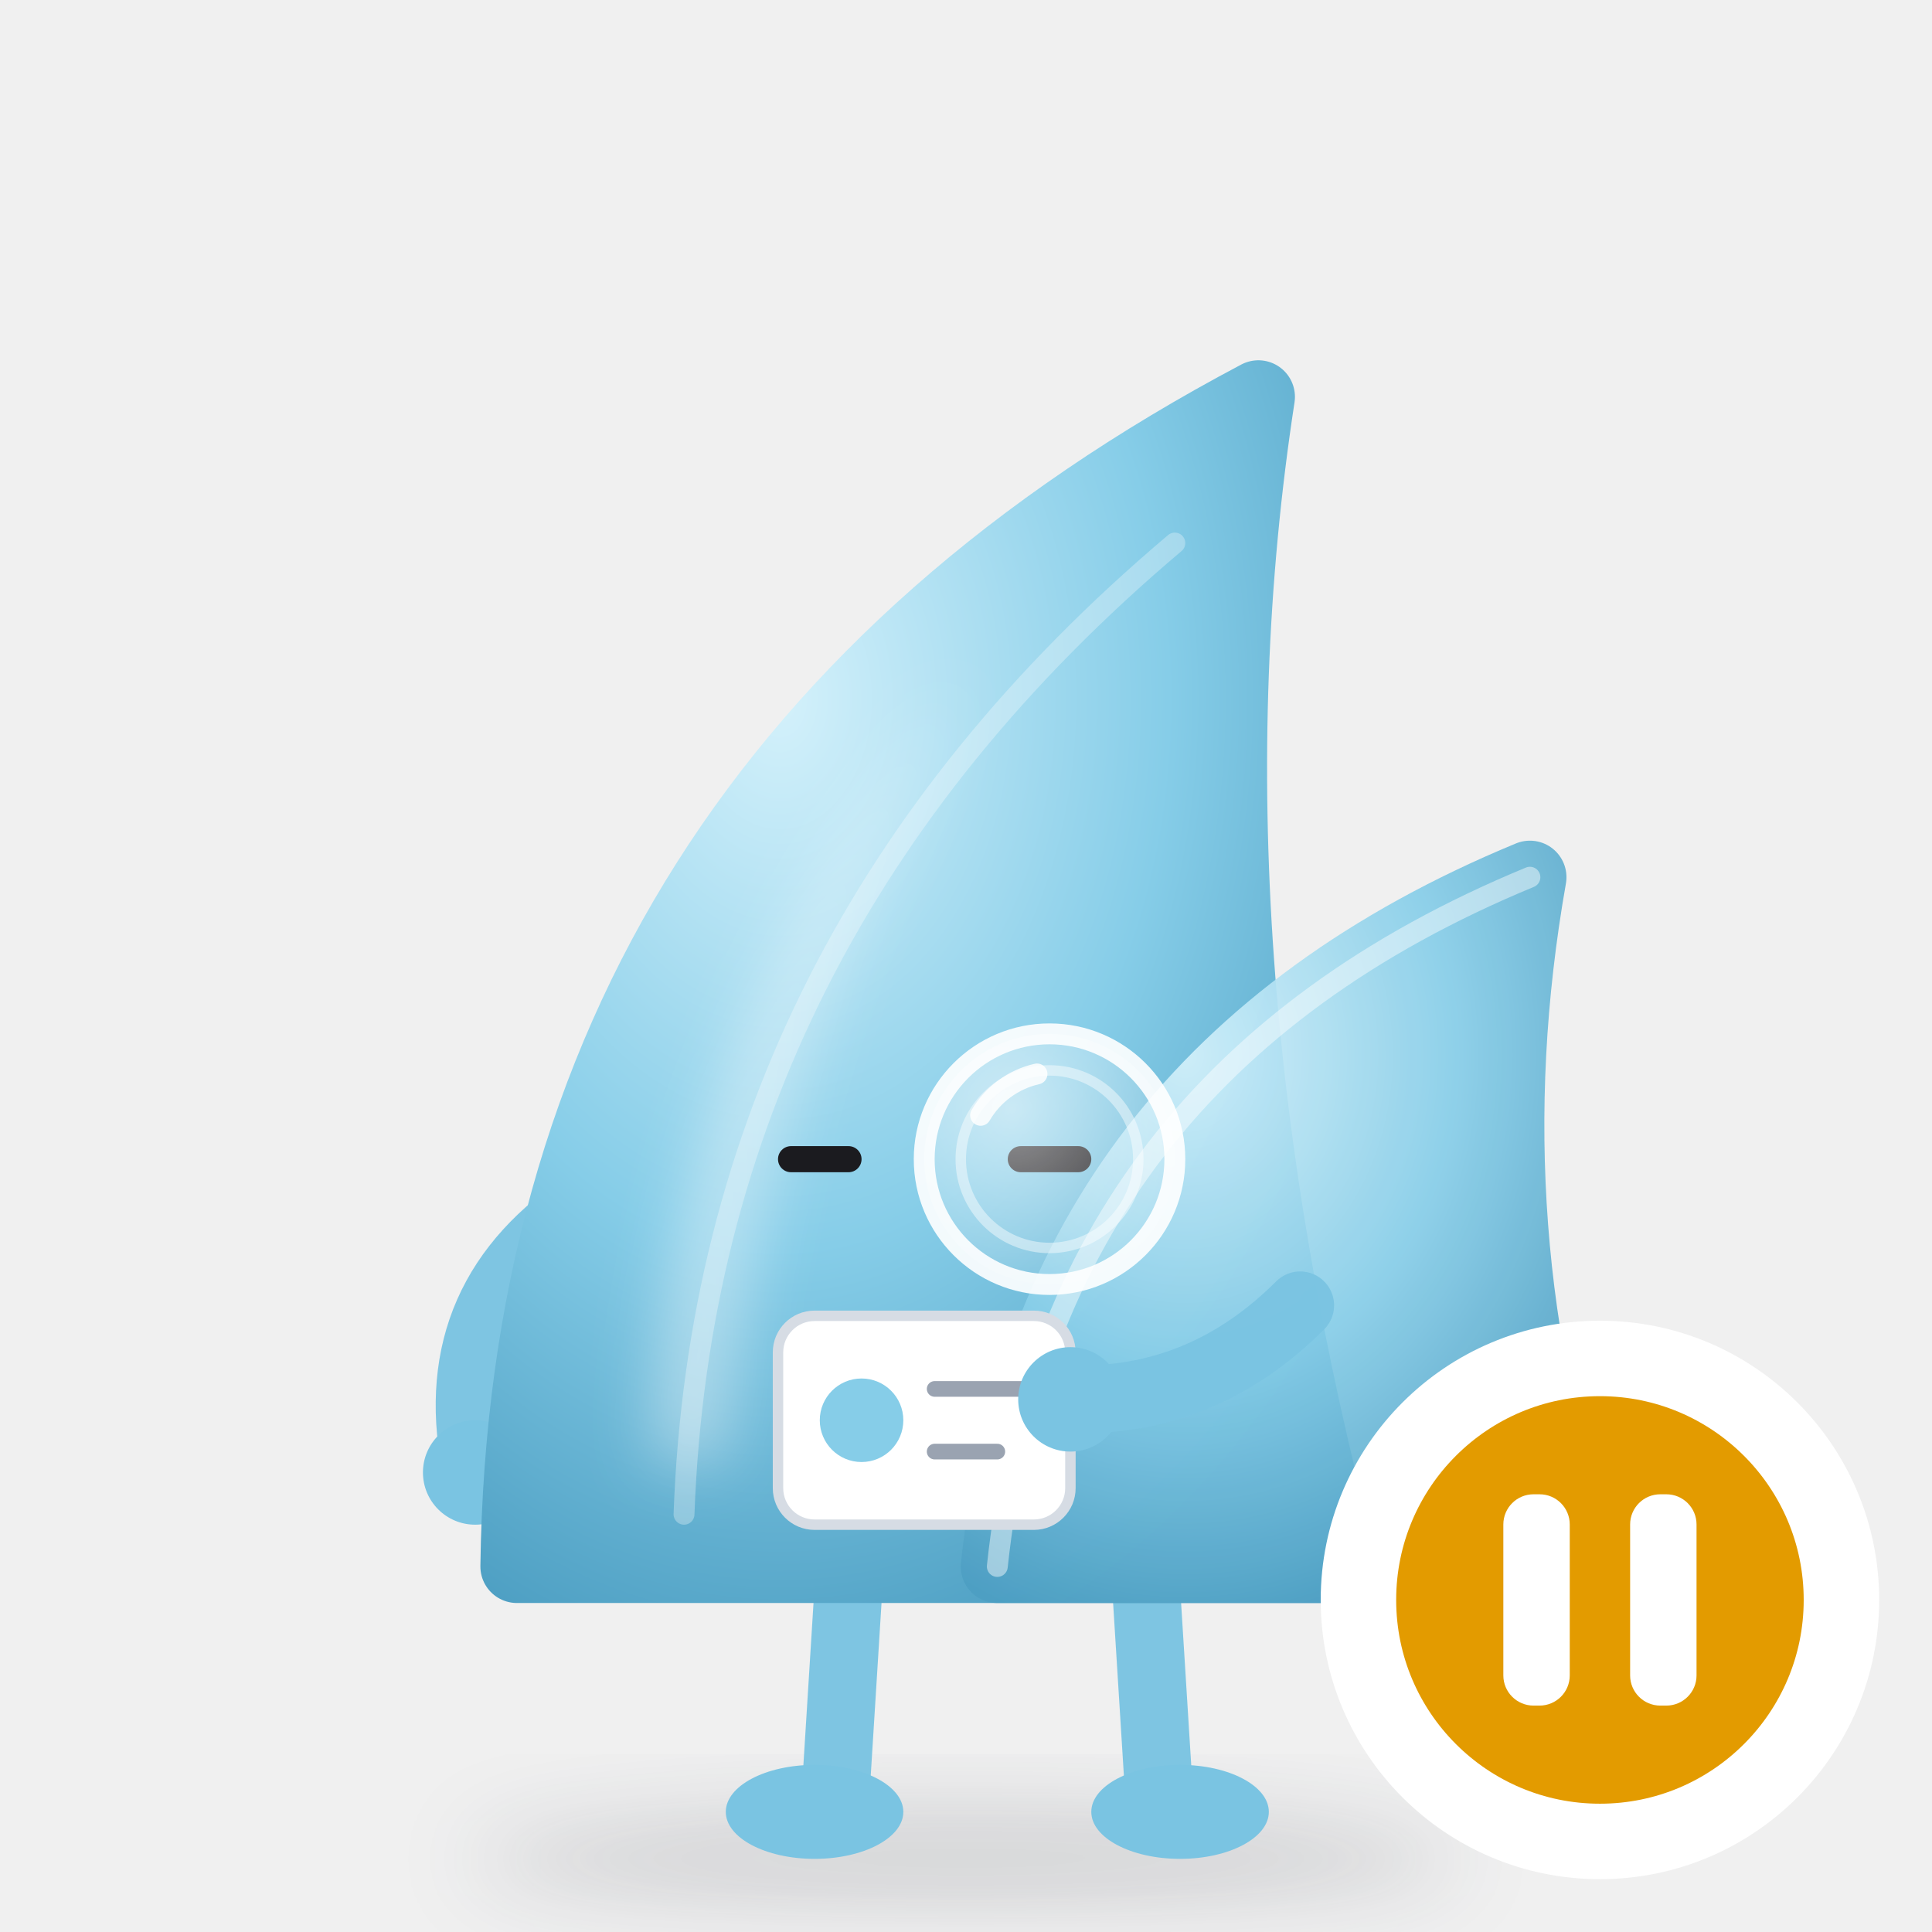
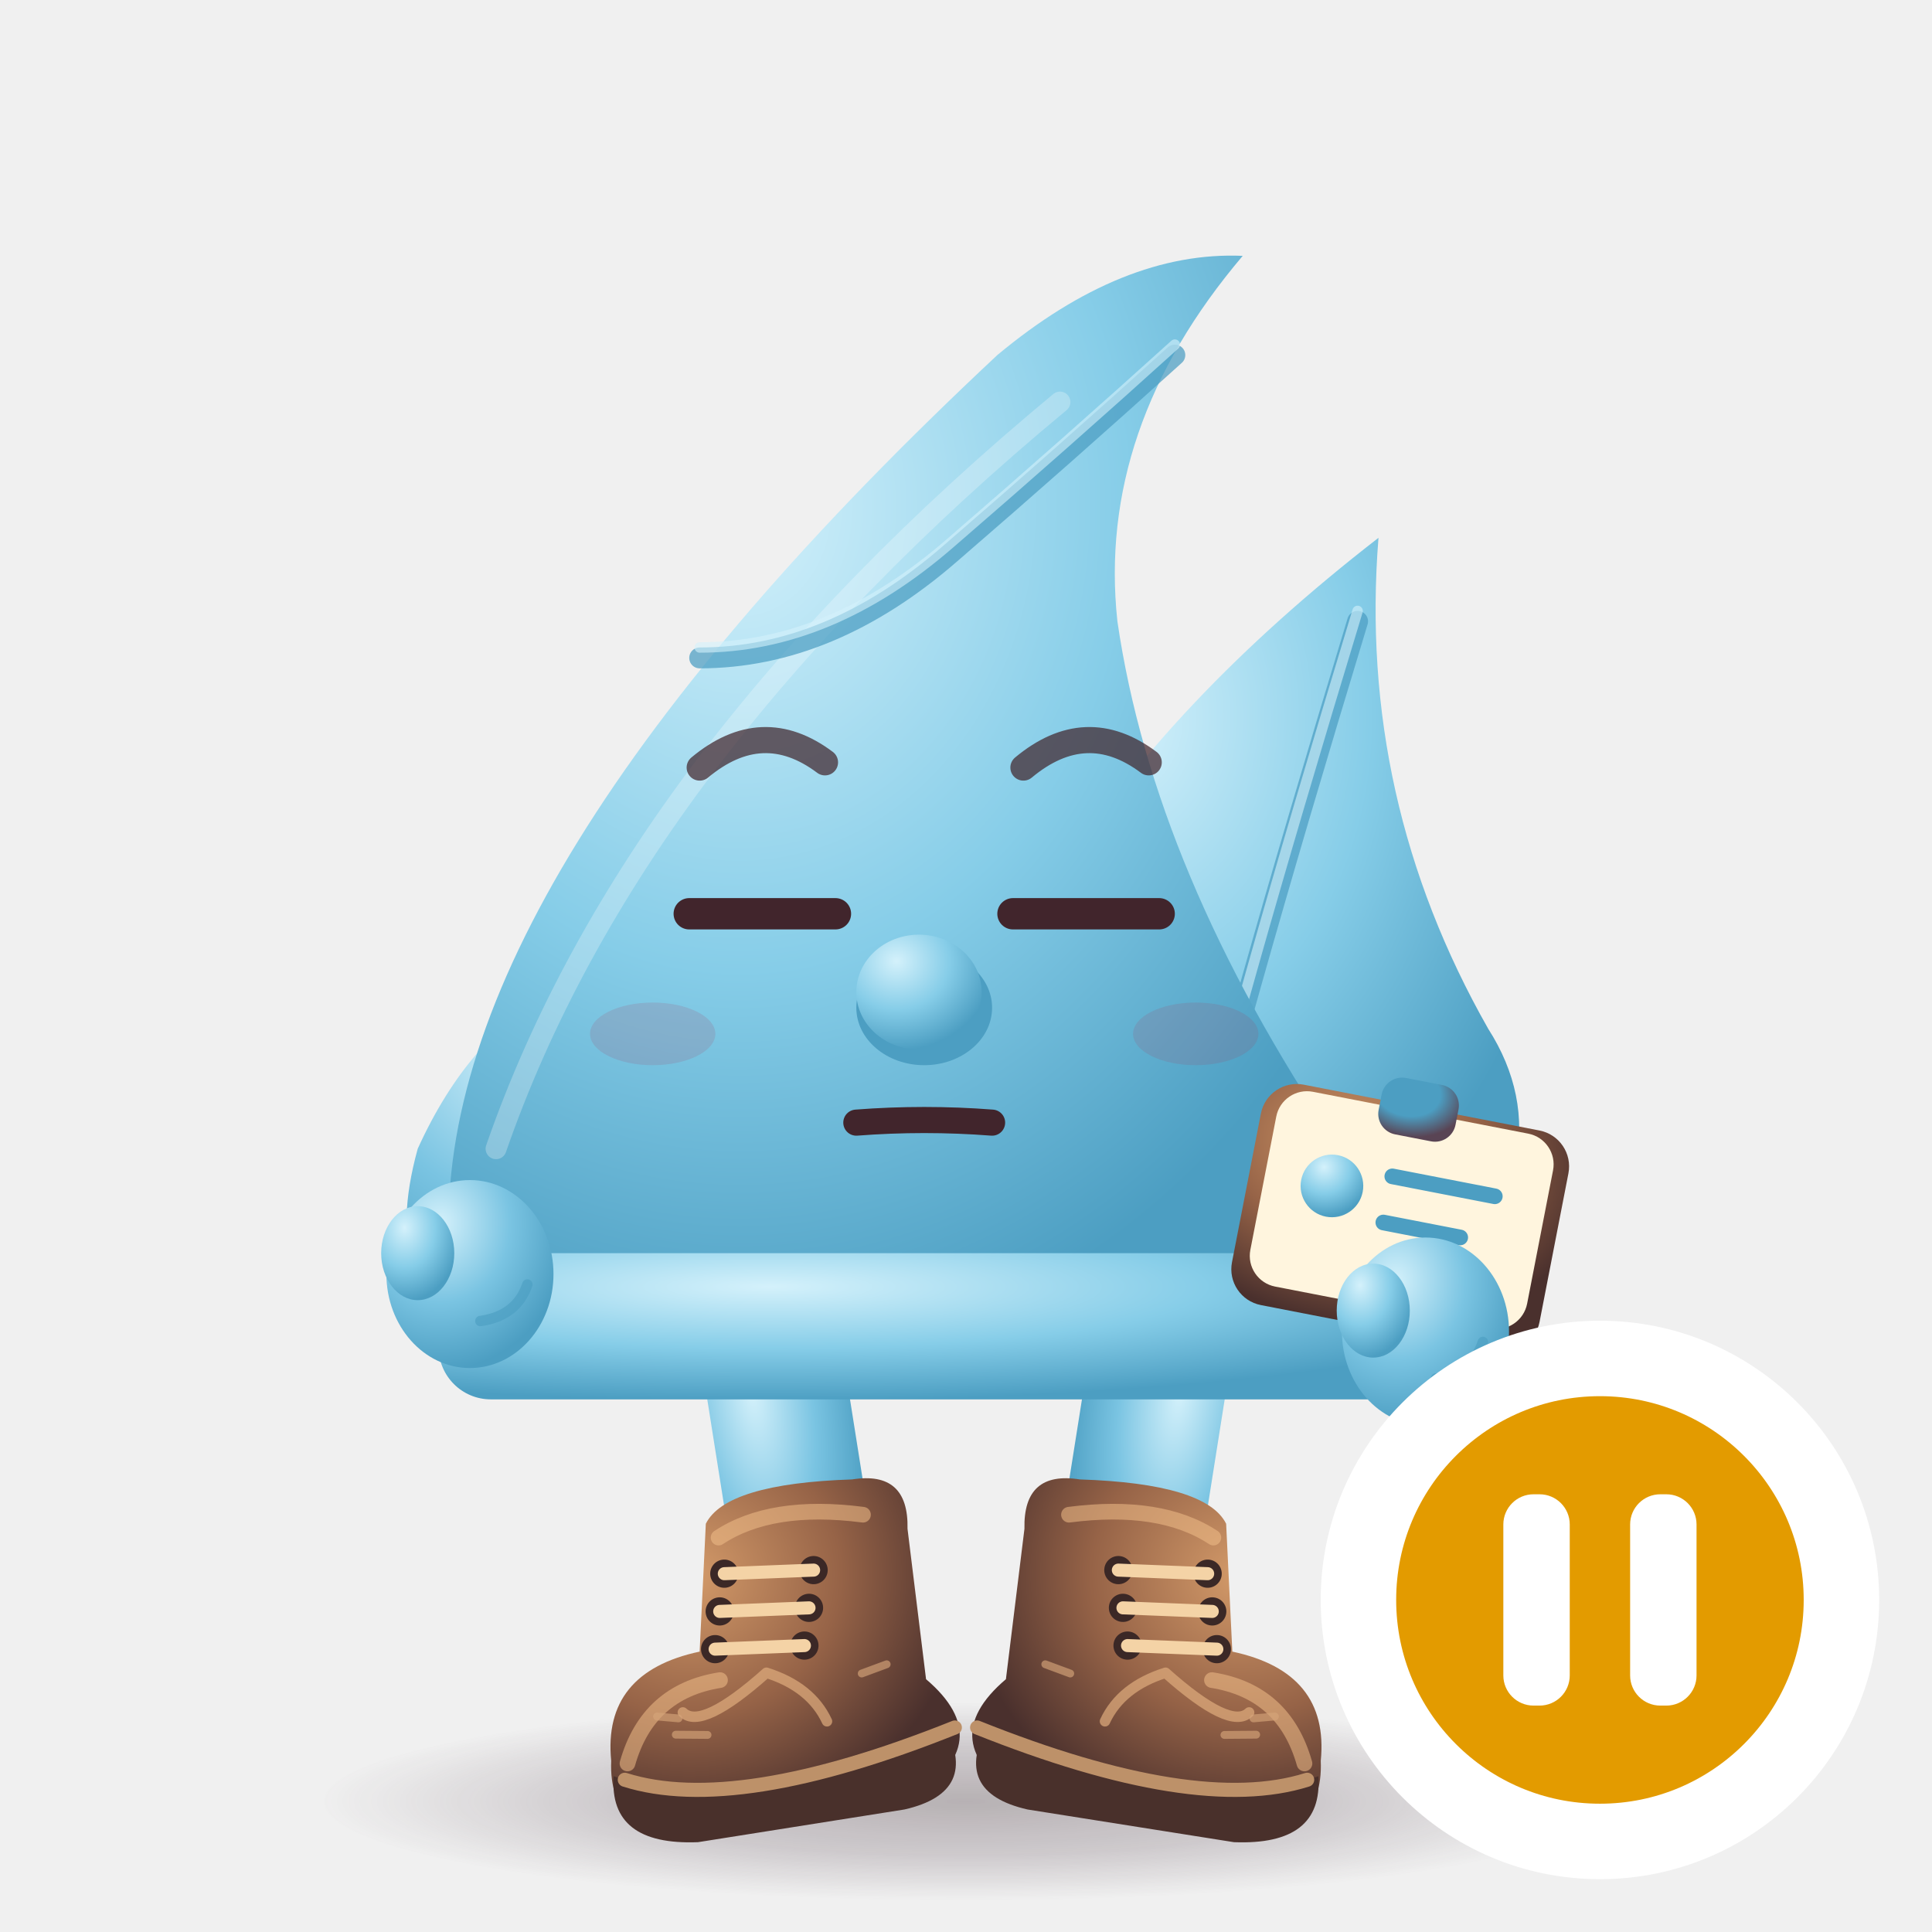
<svg xmlns="http://www.w3.org/2000/svg" viewBox="0 0 64 64" width="160" height="160" role="img" aria-label="Sydney, People, blocked">
  <defs>
-     <radialGradient id="sm-sydney-b" cx="32%" cy="26%" r="85%">
+     <radialGradient id="sm-sydney-clay" cx="32%" cy="23%" r="78%">
      <stop offset="0" stop-color="#D4F1FB" />
-       <stop offset=".55" stop-color="#86CDE8" />
+       <stop offset="0.54" stop-color="#86CDE8" />
      <stop offset="1" stop-color="#4C9EC2" />
    </radialGradient>
-     <radialGradient id="sm-sydney-l" cx="35%" cy="30%" r="75%">
-       <stop offset="0" stop-color="#fff" stop-opacity=".55" />
-       <stop offset="1" stop-color="#fff" stop-opacity=".08" />
+     <radialGradient id="sm-sydney-arm" cx="32%" cy="23%" r="78%">
+       <stop offset="0" stop-color="#D4F1FB" />
+       <stop offset="0.54" stop-color="#7AC4E2" />
+       <stop offset="1" stop-color="#4C9EC2" />
    </radialGradient>
-     <filter id="sm-sydney-f" x="-20%" y="-20%" width="140%" height="140%">
-       <feGaussianBlur stdDeviation="6" />
-     </filter>
-     <filter id="sm-sydney-s" x="-50%" y="-50%" width="200%" height="200%">
-       <feGaussianBlur stdDeviation="8" />
-     </filter>
+     <radialGradient id="sm-sydney-recess" cx="32%" cy="23%" r="78%">
+       <stop offset="0" stop-color="#4C9EC2" />
+       <stop offset="0.54" stop-color="#4C9EC2" />
+       <stop offset="1" stop-color="#594454" />
+     </radialGradient>
+     <radialGradient id="sm-sydney-boot" cx="32%" cy="23%" r="78%">
+       <stop offset="0" stop-color="#d39a69" />
+       <stop offset="0.54" stop-color="#966347" />
+       <stop offset="1" stop-color="#4a302d" />
+     </radialGradient>
+     <radialGradient id="sm-sydney-wood" cx="32%" cy="23%" r="78%">
+       <stop offset="0" stop-color="#ffe0a6" />
+       <stop offset="0.54" stop-color="#bb8051" />
+       <stop offset="1" stop-color="#774231" />
+     </radialGradient>
+     <radialGradient id="sm-sydney-gold" cx="32%" cy="23%" r="78%">
+       <stop offset="0" stop-color="#fff5bb" />
+       <stop offset="0.54" stop-color="#ebba54" />
+       <stop offset="1" stop-color="#aa612e" />
+     </radialGradient>
+     <radialGradient id="sm-sydney-red" cx="32%" cy="23%" r="78%">
+       <stop offset="0" stop-color="#ffb3a4" />
+       <stop offset="0.54" stop-color="#e47065" />
+       <stop offset="1" stop-color="#a53247" />
+     </radialGradient>
+     <radialGradient id="sm-sydney-white" cx="32%" cy="23%" r="78%">
+       <stop offset="0" stop-color="#fffef9" />
+       <stop offset="0.54" stop-color="#fff6e8" />
+       <stop offset="1" stop-color="#c9a8a5" />
+     </radialGradient>
+     <radialGradient id="sm-sydney-iris" cx="32%" cy="23%" r="78%">
+       <stop offset="0" stop-color="#d9ab73" />
+       <stop offset="0.54" stop-color="#905837" />
+       <stop offset="1" stop-color="#4b2b29" />
+     </radialGradient>
+     <radialGradient id="sm-sydney-floor">
+       <stop stop-color="#38252e" stop-opacity=".31" />
+       <stop offset=".55" stop-color="#483442" stop-opacity=".2" />
+       <stop offset="1" stop-color="#483442" stop-opacity="0" />
+     </radialGradient>
  </defs>
  <g transform="scale(0.17297) translate(35 0)">
-     <ellipse cx="150" cy="356" rx="95" ry="10" fill="#1B2430" opacity=".14" filter="url(#sm-sydney-s)" />
-     <path d="M128 296 L125 344" fill="none" stroke="#7AC4E2" stroke-width="13" stroke-linecap="round" stroke-linejoin="round" opacity=".96" />
-     <path d="M184 296 L187 344" fill="none" stroke="#7AC4E2" stroke-width="13" stroke-linecap="round" stroke-linejoin="round" opacity=".96" />
-     <ellipse cx="121" cy="347" rx="17" ry="9" fill="#7AC4E2" />
-     <ellipse cx="191" cy="347" rx="17" ry="9" fill="#7AC4E2" />
-     <path d="M78 230 Q50 248 56 280" fill="none" stroke="#7AC4E2" stroke-width="13" stroke-linecap="round" stroke-linejoin="round" opacity=".96" />
-     <circle cx="56" cy="282" r="10" fill="#7AC4E2" />
-     <path d="M64 300 Q66 150 206 76 Q190 180 222 300 Z" fill="url(#sm-sydney-b)" stroke="url(#sm-sydney-b)" stroke-width="14" stroke-linejoin="round" />
-     <path d="M156 300 Q166 206 258 168 Q246 236 268 300 Z" fill="url(#sm-sydney-b)" stroke="url(#sm-sydney-b)" stroke-width="14" stroke-linejoin="round" opacity=".92" />
-     <path d="M156 300 Q166 206 258 168" fill="none" stroke="#fff" stroke-opacity=".45" stroke-width="4" stroke-linecap="round" />
-     <path d="M96 290 Q100 180 190 104" fill="none" stroke="#fff" stroke-opacity=".3" stroke-width="4" stroke-linecap="round" stroke-linejoin="round" />
-     <path d="M90 280 Q92 200 150 130 Q110 200 104 280 Z" fill="#fff" opacity=".42" filter="url(#sm-sydney-f)" />
-     <g>
-       <rect x="114" y="219.5" width="16" height="5" rx="2.5" fill="#1B1B1F" />
-       <rect x="158" y="219.5" width="16" height="5" rx="2.5" fill="#1B1B1F" />
+     <ellipse cx="150" cy="345" rx="123" ry="19" fill="url(#sm-sydney-floor)" />
+     <g transform="translate(119 302) rotate(-9) scale(1 1)">
+       <rect x="-13" y="-53" width="27" height="71" rx="13" fill="url(#sm-sydney-arm)" />
+       <path d="M-17-13Q-12-20 12-17Q23-17 21-6L20 23Q32 37 14 45H-27Q-45 44-42 29Q-41 12-22 11Z" fill="url(#sm-sydney-boot)" />
+       <path d="M-42 32Q-24 42 22 32Q27 46 12 47H-28Q-45 45-42 32Z" fill="#49302b" />
+       <path d="M-40 33Q-20 43 24 33" fill="none" stroke="#bd9169" stroke-width="2.7" stroke-linecap="round" stroke-linejoin="round" />
+       <path d="M-39 30Q-33 17-19 17M-15-10Q-4-15 13-10" fill="none" stroke="#f1bd89" stroke-width="3" opacity="0.55" stroke-linecap="round" stroke-linejoin="round" />
+       <ellipse cx="-15" cy="-3" rx="2.7" ry="2.7" fill="#3b2826" />
+       <ellipse cx="2" cy="-1" rx="2.7" ry="2.7" fill="#3b2826" />
+       <path d="M-15 -3l17 2" fill="none" stroke="#f4d3a6" stroke-width="2.5" stroke-linecap="round" stroke-linejoin="round" />
+       <ellipse cx="-17" cy="4" rx="2.7" ry="2.7" fill="#3b2826" />
+       <ellipse cx="0" cy="6" rx="2.7" ry="2.7" fill="#3b2826" />
+       <path d="M-17 4l17 2" fill="none" stroke="#f4d3a6" stroke-width="2.5" stroke-linecap="round" stroke-linejoin="round" />
+       <ellipse cx="-19" cy="11" rx="2.7" ry="2.7" fill="#3b2826" />
+       <ellipse cx="-2" cy="13" rx="2.7" ry="2.7" fill="#3b2826" />
+       <path d="M-19 11l17 2" fill="none" stroke="#f4d3a6" stroke-width="2.5" stroke-linecap="round" stroke-linejoin="round" />
+       <path d="M-10 17q-14 9-17 5M-10 17q8 4 10 11" fill="none" stroke="#dfad7d" stroke-width="2" opacity="0.7" stroke-linecap="round" stroke-linejoin="round" />
+       <path d="M-29 26l6 1m-9-5l4 1m36-3l5-1" fill="none" stroke="#d5a47a" stroke-width="1.5" opacity="0.65" stroke-linecap="round" stroke-linejoin="round" />
    </g>
-     <circle cx="166" cy="222" r="24" fill="url(#sm-sydney-l)" stroke="#fff" stroke-opacity=".9" stroke-width="4" />
-     <circle cx="166" cy="222" r="17" fill="none" stroke="#fff" stroke-opacity=".45" stroke-width="2" />
-     <path d="M152.8 213.6 A16.8 16.8 0 0 1 163.6 205.68" fill="none" stroke="#fff" stroke-width="4" stroke-linecap="round" opacity=".85" />
-     <path d="M136 261 L152 261" stroke="#1B1B1F" stroke-width="3" stroke-linecap="round" opacity=".7" />
-     <rect x="114" y="252" width="56" height="40" rx="7" fill="#fff" stroke="#D6DCE4" stroke-width="2" />
-     <circle cx="130" cy="272" r="8" fill="#86CDE8" />
-     <path d="M144 266 h18 M144 278 h12" stroke="#9AA3B1" stroke-width="3" stroke-linecap="round" />
-     <path d="M214 250 Q196 268 172 268" fill="none" stroke="#7AC4E2" stroke-width="13" stroke-linecap="round" stroke-linejoin="round" opacity=".96" />
-     <circle cx="170" cy="268" r="10" fill="#7AC4E2" />
+     <g transform="translate(181 302) rotate(9) scale(-1 1)">
+       <rect x="-13" y="-53" width="27" height="71" rx="13" fill="url(#sm-sydney-arm)" />
+       <path d="M-17-13Q-12-20 12-17Q23-17 21-6L20 23Q32 37 14 45H-27Q-45 44-42 29Q-41 12-22 11Z" fill="url(#sm-sydney-boot)" />
+       <path d="M-42 32Q-24 42 22 32Q27 46 12 47H-28Q-45 45-42 32Z" fill="#49302b" />
+       <path d="M-40 33Q-20 43 24 33" fill="none" stroke="#bd9169" stroke-width="2.7" stroke-linecap="round" stroke-linejoin="round" />
+       <path d="M-39 30Q-33 17-19 17M-15-10Q-4-15 13-10" fill="none" stroke="#f1bd89" stroke-width="3" opacity="0.55" stroke-linecap="round" stroke-linejoin="round" />
+       <ellipse cx="-15" cy="-3" rx="2.7" ry="2.7" fill="#3b2826" />
+       <ellipse cx="2" cy="-1" rx="2.7" ry="2.7" fill="#3b2826" />
+       <path d="M-15 -3l17 2" fill="none" stroke="#f4d3a6" stroke-width="2.5" stroke-linecap="round" stroke-linejoin="round" />
+       <ellipse cx="-17" cy="4" rx="2.7" ry="2.7" fill="#3b2826" />
+       <ellipse cx="0" cy="6" rx="2.7" ry="2.7" fill="#3b2826" />
+       <path d="M-17 4l17 2" fill="none" stroke="#f4d3a6" stroke-width="2.5" stroke-linecap="round" stroke-linejoin="round" />
+       <ellipse cx="-19" cy="11" rx="2.7" ry="2.7" fill="#3b2826" />
+       <ellipse cx="-2" cy="13" rx="2.7" ry="2.7" fill="#3b2826" />
+       <path d="M-19 11l17 2" fill="none" stroke="#f4d3a6" stroke-width="2.5" stroke-linecap="round" stroke-linejoin="round" />
+       <path d="M-10 17q-14 9-17 5M-10 17q8 4 10 11" fill="none" stroke="#dfad7d" stroke-width="2" opacity="0.7" stroke-linecap="round" stroke-linejoin="round" />
+       <path d="M-29 26l6 1m-9-5l4 1m36-3l5-1" fill="none" stroke="#d5a47a" stroke-width="1.5" opacity="0.65" stroke-linecap="round" stroke-linejoin="round" />
+     </g>
+     <path d="M111 187Q65 176 45 220Q37 249 59 254Q76 247 76 225L110 211Z" fill="url(#sm-sydney-arm)" />
+     <path d="M207 183Q238 183 250 242L232 257Q219 209 204 222Z" fill="url(#sm-sydney-arm)" />
+     <path d="M145 237Q149 165 229 103Q225 153 250 197Q266 222 239 251Z" fill="url(#sm-sydney-clay)" />
+     <path d="M225 119Q201 198 192 236" fill="none" stroke="#4C9EC2" stroke-width="4" opacity="0.73" stroke-linecap="round" stroke-linejoin="round" />
+     <g transform="translate(0 -2)">
+       <path d="M225 119Q201 198 192 236" fill="none" stroke="#D4F1FB" stroke-width="2" opacity="0.6" stroke-linecap="round" stroke-linejoin="round" />
+     </g>
+     <path d="M51 238Q48 169 156 68Q180 48 203 49Q175 82 179 119Q186 167 221 219Q235 246 209 259H75Q56 256 51 238Z" fill="url(#sm-sydney-clay)" />
+     <path d="M60 220Q86 145 168 77" fill="none" stroke="white" stroke-width="4" opacity="0.26" stroke-linecap="round" stroke-linejoin="round" />
+     <path d="M99 126Q124 126 147 106Q169 87 190 68" fill="none" stroke="#4C9EC2" stroke-width="4" opacity="0.73" stroke-linecap="round" stroke-linejoin="round" />
+     <g transform="translate(0 -2)">
+       <path d="M99 126Q124 126 147 106Q169 87 190 68" fill="none" stroke="#D4F1FB" stroke-width="2" opacity="0.6" stroke-linecap="round" stroke-linejoin="round" />
+     </g>
+     <rect x="49" y="240" width="198" height="28" rx="10" fill="url(#sm-sydney-clay)" />
+     <ellipse cx="55" cy="244" rx="16" ry="18" fill="url(#sm-sydney-arm)" />
+     <ellipse cx="45" cy="240" rx="7" ry="9" fill="url(#sm-sydney-clay)" />
+     <path d="M57 253q7 -1 9 -7" fill="none" stroke="#4C9EC2" stroke-width="2" opacity="0.65" stroke-linecap="round" stroke-linejoin="round" />
+     <g transform="translate(142 175)">
+       <ellipse cx="-52" cy="23" rx="12" ry="6" fill="#a63655" opacity=".15" />
+       <ellipse cx="52" cy="23" rx="12" ry="6" fill="#a63655" opacity=".15" />
+       <g>
+         <g transform="translate(-31 0)">
+           <path d="M-12 -28Q0 -38 12 -29" fill="none" stroke="#41252C" stroke-width="5" opacity="0.72" stroke-linecap="round" stroke-linejoin="round" />
+           <path d="M-14 0Q0 0 14 0" fill="none" stroke="#41252C" stroke-width="6" stroke-linecap="round" stroke-linejoin="round" />
+         </g>
+         <g transform="translate(31 0)">
+           <path d="M-12 -28Q0 -38 12 -29" fill="none" stroke="#41252C" stroke-width="5" opacity="0.72" stroke-linecap="round" stroke-linejoin="round" />
+           <path d="M-14 0Q0 0 14 0" fill="none" stroke="#41252C" stroke-width="6" stroke-linecap="round" stroke-linejoin="round" />
+         </g>
+       </g>
+       <ellipse cx="0" cy="18" rx="13" ry="11" fill="#4C9EC2" />
+       <ellipse cx="-1" cy="15" rx="12" ry="11" fill="url(#sm-sydney-clay)" />
+       <path d="M-13 40Q0 39 13 40" fill="none" stroke="#41252C" stroke-width="5" stroke-linecap="round" stroke-linejoin="round" />
+     </g>
+     <g transform="rotate(11 235 229)">
+       <rect x="204" y="212" width="60" height="43" rx="7" fill="url(#sm-sydney-boot)" />
+       <rect x="207" y="213" width="54" height="38" rx="6" fill="#fff5de" />
+       <rect x="226" y="207" width="15" height="11" rx="4" fill="url(#sm-sydney-recess)" />
+       <ellipse cx="220" cy="230" rx="6" ry="6" fill="url(#sm-sydney-clay)" />
+       <path d="M231 226H251M231 235H246" fill="none" stroke="#4C9EC2" stroke-width="3" stroke-linecap="round" stroke-linejoin="round" />
+     </g>
+     <ellipse cx="238" cy="255" rx="16" ry="18" fill="url(#sm-sydney-arm)" />
+     <ellipse cx="228" cy="251" rx="7" ry="9" fill="url(#sm-sydney-clay)" />
+     <path d="M240 264q7 -1 9 -7" fill="none" stroke="#4C9EC2" stroke-width="2" opacity="0.65" stroke-linecap="round" stroke-linejoin="round" />
  </g>
  <circle cx="53" cy="53" r="8" fill="#e39b00" stroke="#fff" stroke-width="2.5" />
  <rect x="49.8" y="49.5" width="2.2" height="7" rx="1" fill="#fff" />
  <rect x="54" y="49.5" width="2.2" height="7" rx="1" fill="#fff" />
</svg>
